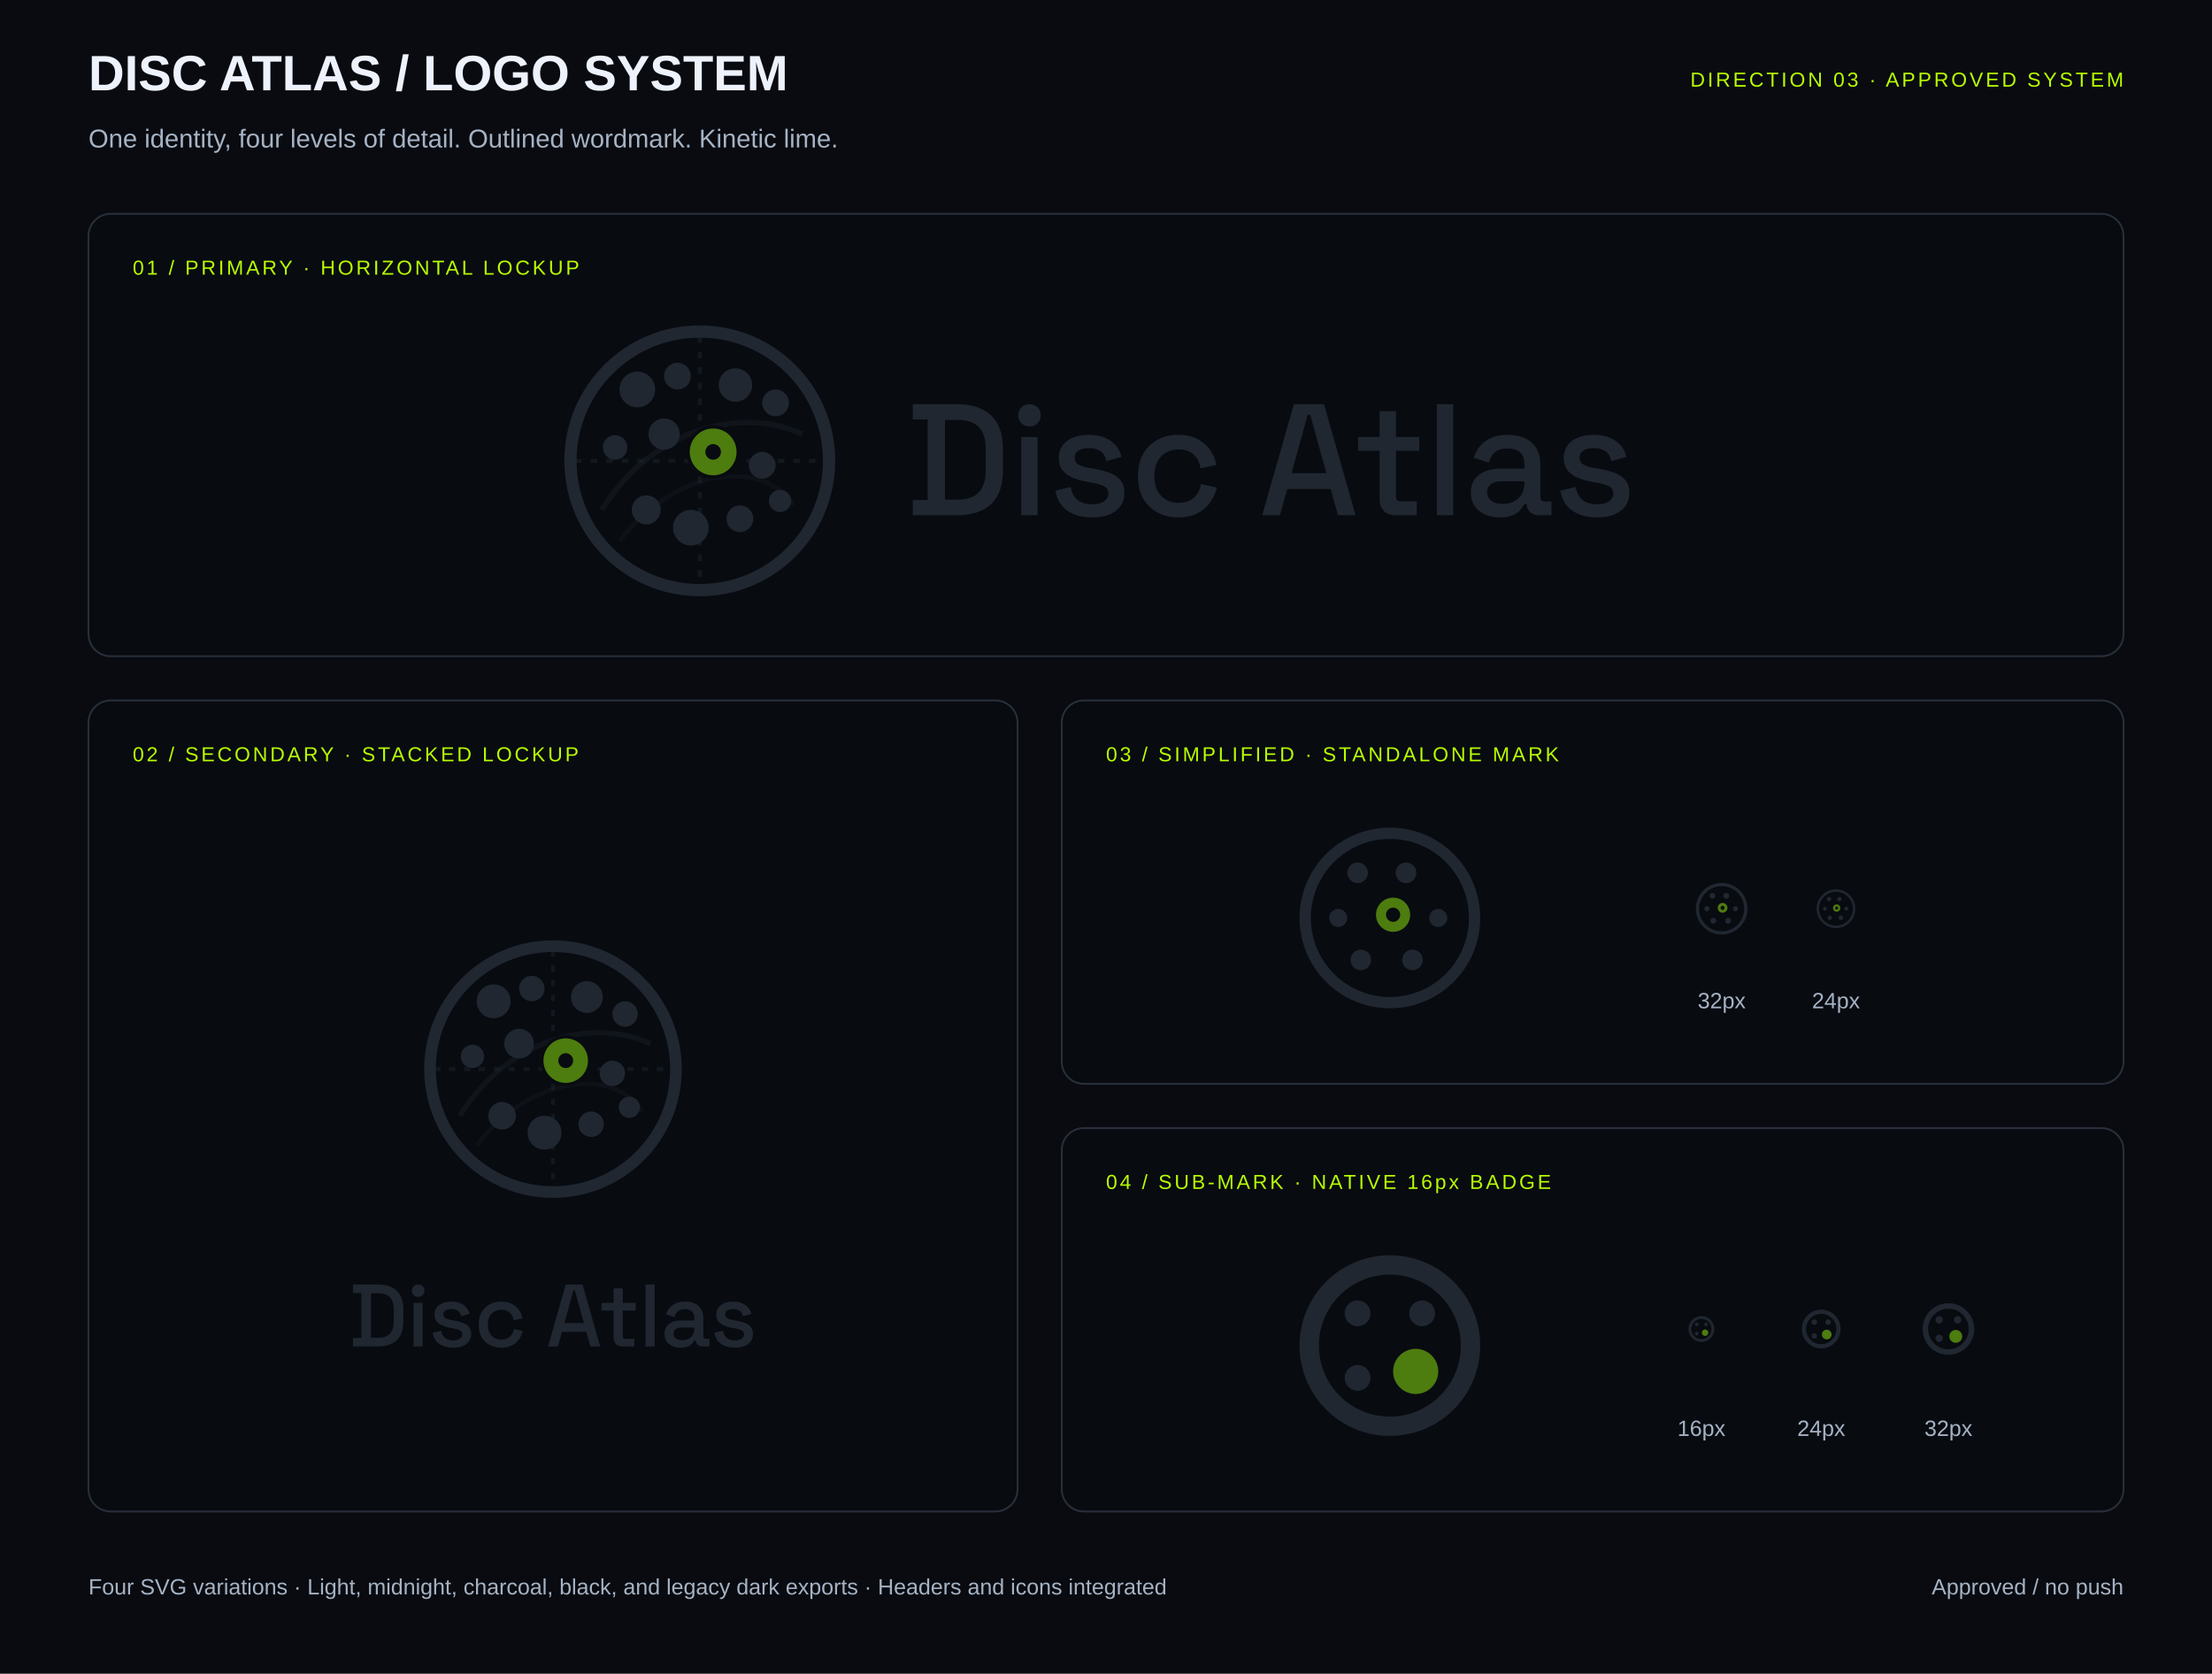
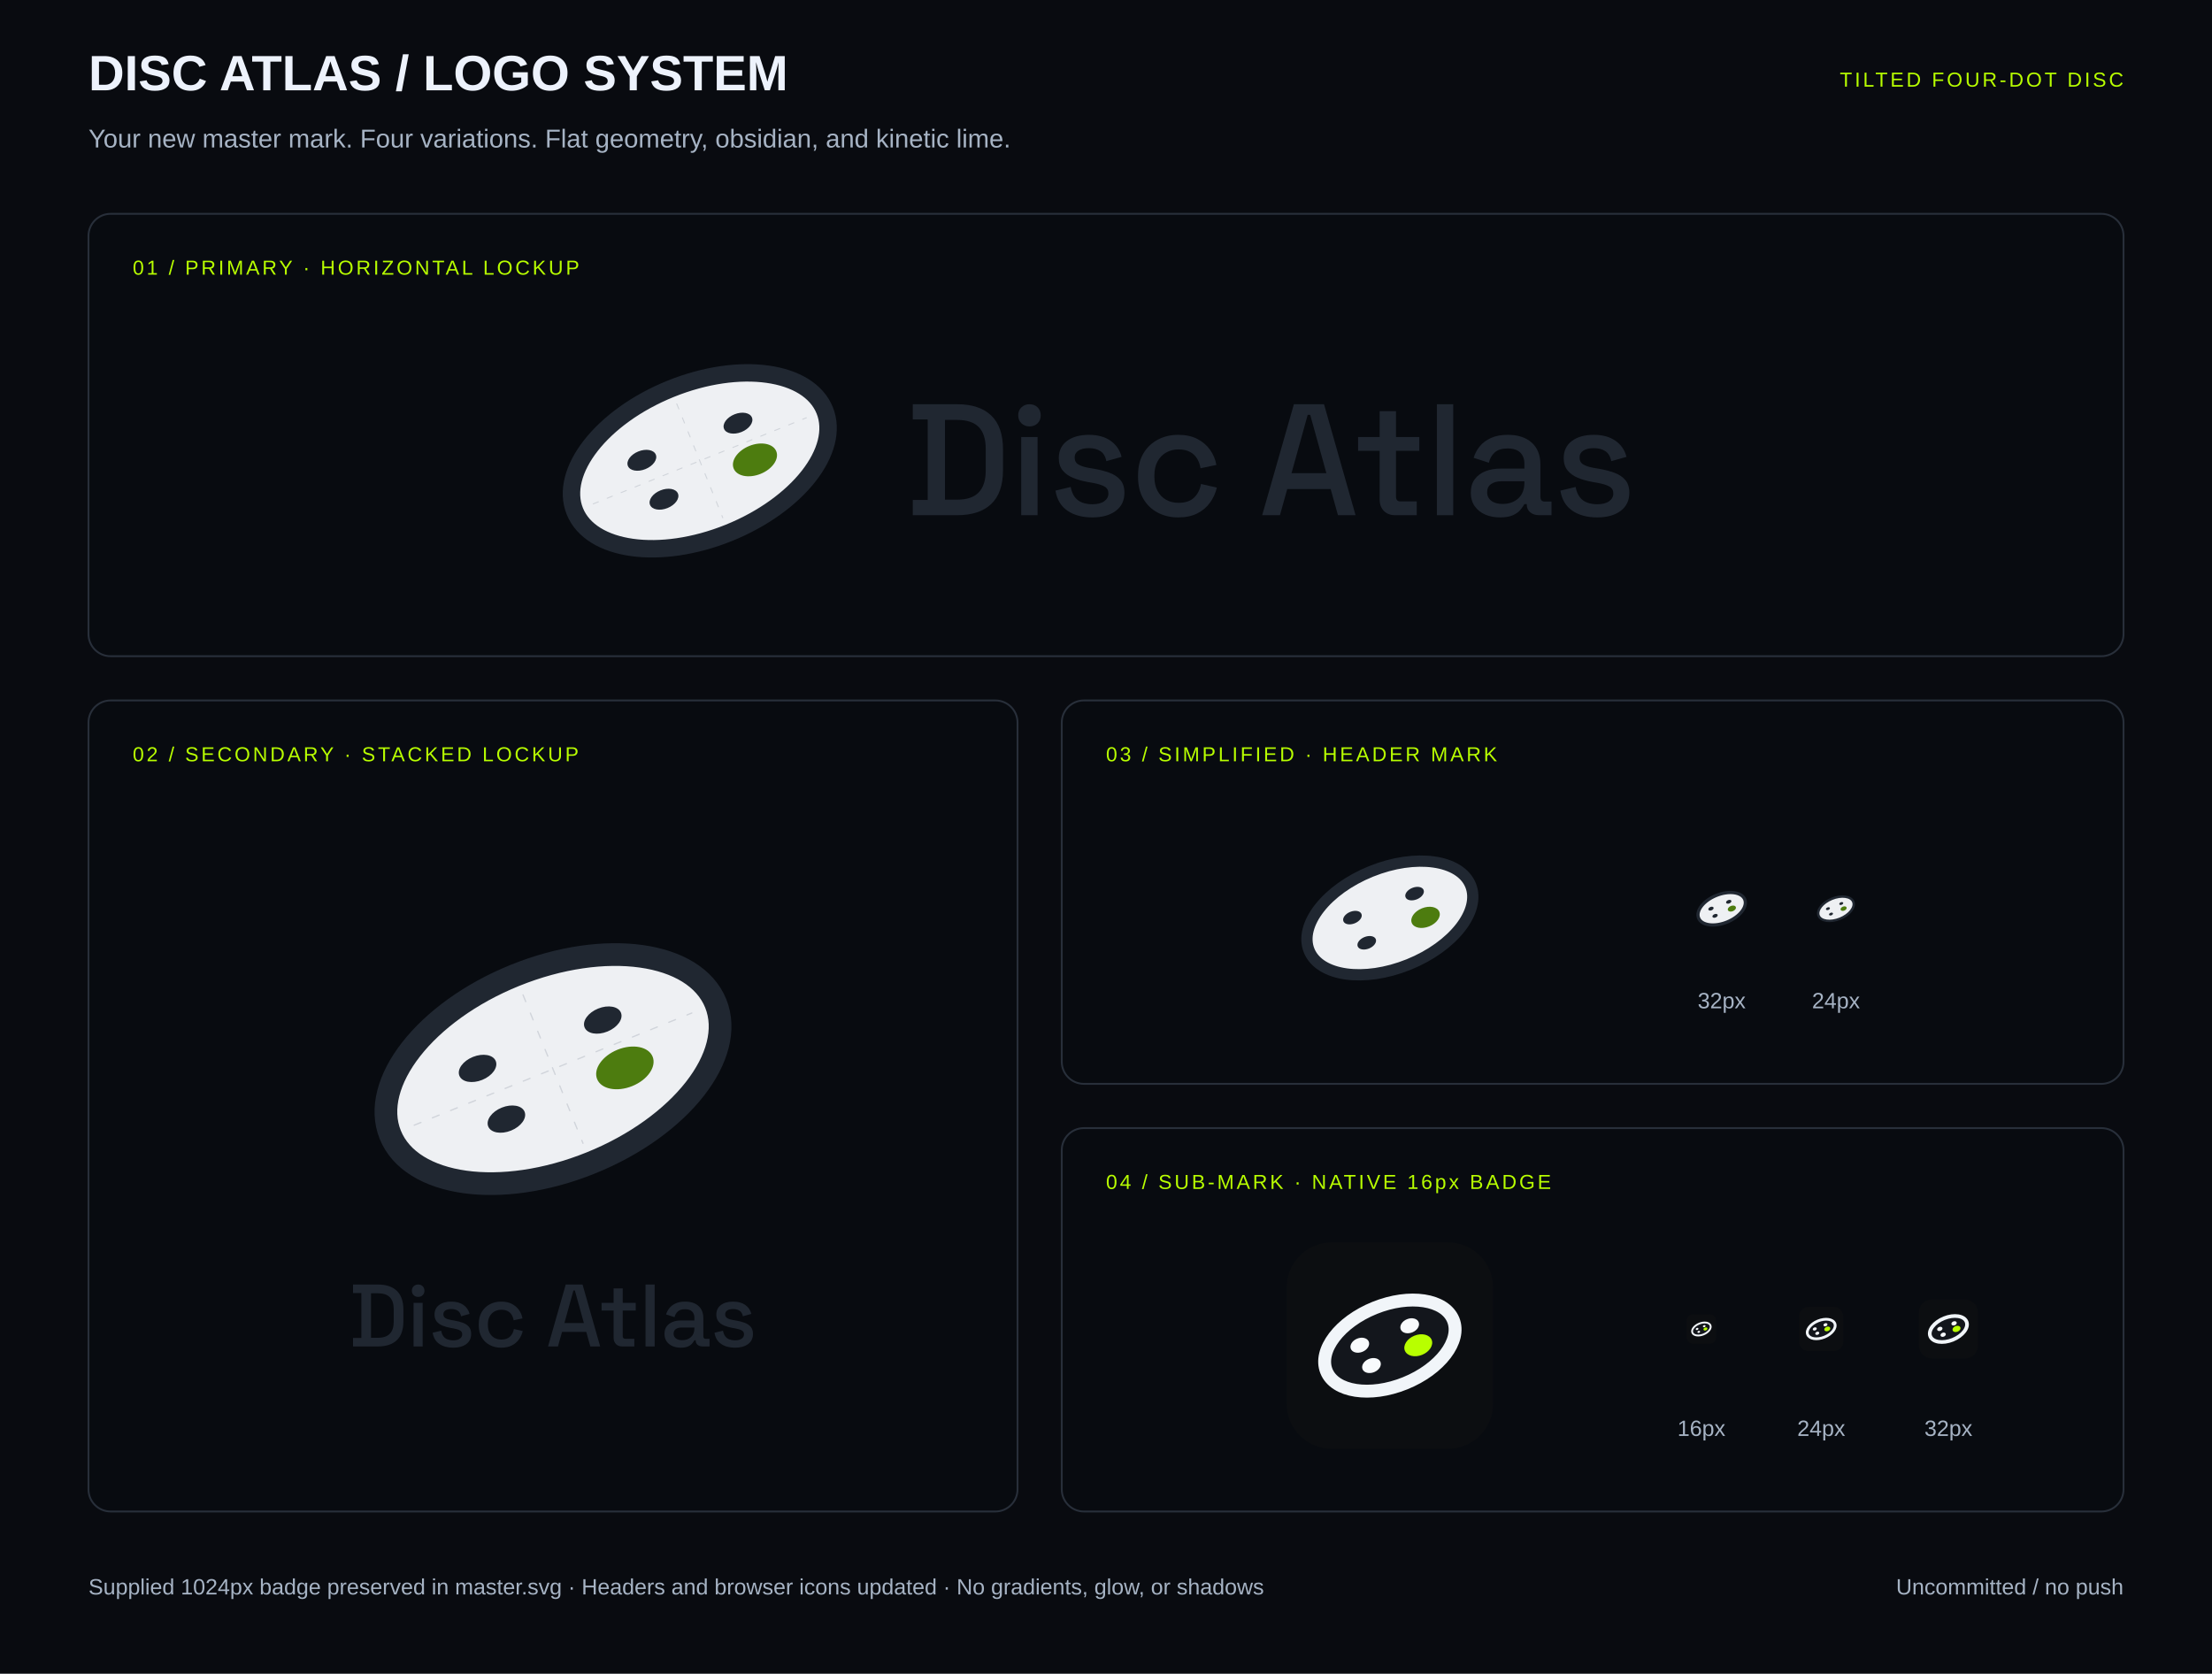
- <svg xmlns="http://www.w3.org/2000/svg" width="1200" height="908" viewBox="0 0 1200 908" role="img" aria-labelledby="title desc">
+ <svg xmlns="http://www.w3.org/2000/svg" width="1200" height="908" viewBox="0 0 1200 908" role="img" aria-labelledby="title">
  <defs>
    <symbol id="system-primary" viewBox="0 0 456 128">
-       <g transform="translate(64 64) scale(.9)">
-         <defs>
-           <mask id="board-primary-focus" maskUnits="userSpaceOnUse" x="-64" y="-64" width="128" height="128" style="mask-type:luminance">
-             <path d="M-64-64H64V64H-64Z" fill="#fff" />
-             <path d="M18 -4A12 12 0 1 1 -6 -4A12 12 0 1 1 18 -4Z" fill="#000" />
-           </mask>
-         </defs>
-         <path d="M58 0A58 58 0 1 1 -58 0A58 58 0 1 1 58 0Z" fill="none" stroke="var(--da-ink, #202731)" stroke-width="5.5" />
-         <g fill="none" stroke="var(--da-ink, #202731)" mask="url(#board-primary-focus)">
-           <path d="M-56 0H56M0-56V56" stroke-width="1.8" stroke-dasharray="3 4" opacity=".45" />
-           <path d="M-44 22C-20-16 20-24 46-12" stroke-width="2.5" opacity=".35" />
-           <path d="M-36 36C-12 4 28-2 42 20" stroke-width="2" opacity=".25" />
+       <g transform="translate(64 64) scale(.16)">
+         <g transform="rotate(-22)" data-brand-disc="tilted">
+           <ellipse data-brand-rim="true" cx="0" cy="0" rx="340" ry="196" fill="var(--da-plate, #eef0f3)" stroke="var(--da-ink, #202731)" stroke-width="44" />
+           <g stroke="var(--da-axis, #687384)" stroke-width="2.5" stroke-dasharray="14 24" stroke-linecap="round" opacity=".22">
+             <path data-brand-axis="trajectory" d="M-290 0H290" />
+             <path data-brand-axis="stability" d="M0-155V155" />
+           </g>
+           <g fill="var(--da-ink, #202731)">
+             <ellipse data-brand-node="waypoint" cx="-135" cy="-56" rx="38" ry="24" />
+             <ellipse data-brand-node="waypoint" cx="125" cy="-52" rx="38" ry="24" />
+             <ellipse data-brand-node="waypoint" cx="-120" cy="56" rx="38" ry="24" />
+           </g>
+           <ellipse data-brand-node="target" cx="130" cy="50" rx="58" ry="38" fill="var(--da-accent, #4d7c0f)" />
        </g>
-         <g fill="var(--da-ink, #202731)">
-           <path d="M-20 -32A8 8 0 1 1 -36 -32A8 8 0 1 1 -20 -32Z" />
-           <path d="M-4 -38A6 6 0 1 1 -16 -38A6 6 0 1 1 -4 -38Z" />
-           <path d="M23.5 -34A7.5 7.5 0 1 1 8.5 -34A7.5 7.5 0 1 1 23.5 -34Z" />
-           <path d="M40 -26A6 6 0 1 1 28 -26A6 6 0 1 1 40 -26Z" />
-           <path d="M-32.5 -6A5.5 5.5 0 1 1 -43.5 -6A5.5 5.5 0 1 1 -32.5 -6Z" />
-           <path d="M-9 -12A7 7 0 1 1 -23 -12A7 7 0 1 1 -9 -12Z" />
-           <path d="M34 2A6 6 0 1 1 22 2A6 6 0 1 1 34 2Z" />
-           <path d="M-17.5 22A6.5 6.5 0 1 1 -30.5 22A6.5 6.5 0 1 1 -17.5 22Z" />
-           <path d="M4 30A8 8 0 1 1 -12 30A8 8 0 1 1 4 30Z" />
-           <path d="M24 26A6 6 0 1 1 12 26A6 6 0 1 1 24 26Z" />
-           <path d="M41 18A5 5 0 1 1 31 18A5 5 0 1 1 41 18Z" />
-         </g>
-         <path d="M16.5 -4A10.5 10.5 0 1 1 -4.5 -4A10.5 10.5 0 1 1 16.5 -4Z M9.5 -4A3.5 3.5 0 1 1 2.5 -4A3.5 3.5 0 1 1 9.5 -4Z" fill="var(--da-accent, #4d7c0f)" fill-rule="evenodd" />
      </g>
      <g fill="var(--da-ink, #202731)" transform="translate(146.992 85.952)">
        <path d="M20.928 0L3.008 0L3.008-6.144L9.024-6.144L9.024-38.656L3.008-38.656L3.008-44.800L20.928-44.800Q29.888-44.800 34.656-40.256Q39.424-35.712 39.424-26.560L39.424-26.560L39.424-18.176Q39.424-9.024 34.656-4.512Q29.888 0 20.928 0L20.928 0ZM16-38.464L16-6.272L20.992-6.272Q26.816-6.272 29.632-9.216Q32.448-12.160 32.448-17.984L32.448-17.984L32.448-26.816Q32.448-32.704 29.632-35.584Q26.816-38.464 20.992-38.464L20.992-38.464L16-38.464Z" />
        <path d="M53.376 0L46.784 0L46.784-31.552L53.376-31.552L53.376 0ZM50.112-35.840L50.112-35.840Q48.192-35.840 46.880-37.088Q45.568-38.336 45.568-40.320L45.568-40.320Q45.568-42.304 46.880-43.552Q48.192-44.800 50.112-44.800L50.112-44.800Q52.096-44.800 53.376-43.552Q54.656-42.304 54.656-40.320L54.656-40.320Q54.656-38.336 53.376-37.088Q52.096-35.840 50.112-35.840Z" />
        <path d="M75.456 0.896L75.456 0.896Q69.440 0.896 65.472-1.792Q61.504-4.480 60.608-9.920L60.608-9.920L66.752-11.392Q67.264-8.768 68.480-7.232Q69.696-5.696 71.520-5.056Q73.344-4.416 75.456-4.416L75.456-4.416Q78.592-4.416 80.288-5.632Q81.984-6.848 81.984-8.768L81.984-8.768Q81.984-10.688 80.384-11.584Q78.784-12.480 75.648-13.056L75.648-13.056L73.472-13.440Q70.272-14.016 67.648-15.104Q65.024-16.192 63.488-18.112Q61.952-20.032 61.952-23.040L61.952-23.040Q61.952-27.520 65.280-29.984Q68.608-32.448 74.112-32.448L74.112-32.448Q79.424-32.448 82.848-30.048Q86.272-27.648 87.296-23.552L87.296-23.552L81.152-21.824Q80.576-24.704 78.720-25.888Q76.864-27.072 74.112-27.072L74.112-27.072Q71.424-27.072 69.888-26.080Q68.352-25.088 68.352-23.296L68.352-23.296Q68.352-21.376 69.856-20.480Q71.360-19.584 73.920-19.136L73.920-19.136L76.160-18.752Q79.552-18.176 82.368-17.152Q85.184-16.128 86.816-14.208Q88.448-12.288 88.448-9.088L88.448-9.088Q88.448-4.352 84.928-1.728Q81.408 0.896 75.456 0.896Z" />
        <path d="M110.144 0.896L110.144 0.896Q105.600 0.896 101.920-1.024Q98.240-2.944 96.096-6.592Q93.952-10.240 93.952-15.360L93.952-15.360L93.952-16.192Q93.952-21.312 96.096-24.928Q98.240-28.544 101.920-30.496Q105.600-32.448 110.144-32.448L110.144-32.448Q114.688-32.448 117.888-30.784Q121.088-29.120 123.040-26.368Q124.992-23.616 125.568-20.288L125.568-20.288L119.168-18.944Q118.848-21.056 117.824-22.784Q116.800-24.512 114.944-25.536Q113.088-26.560 110.272-26.560L110.272-26.560Q107.520-26.560 105.312-25.312Q103.104-24.064 101.824-21.728Q100.544-19.392 100.544-16.064L100.544-16.064L100.544-15.488Q100.544-12.160 101.824-9.792Q103.104-7.424 105.312-6.208Q107.520-4.992 110.272-4.992L110.272-4.992Q114.432-4.992 116.608-7.136Q118.784-9.280 119.360-12.608L119.360-12.608L125.760-11.136Q124.992-7.872 123.040-5.120Q121.088-2.368 117.888-0.736Q114.688 0.896 110.144 0.896Z" />
        <path d="M151.232 0L144.064 0L156.864-44.800L169.024-44.800L181.760 0L174.656 0L171.712-10.560L154.176-10.560L151.232 0ZM162.432-40.512L155.904-16.960L169.984-16.960L163.456-40.512L162.432-40.512Z" />
        <path d="M206.464 0L197.760 0Q194.880 0 193.184-1.728Q191.488-3.456 191.488-6.336L191.488-6.336L191.488-25.984L182.784-25.984L182.784-31.552L191.488-31.552L191.488-41.984L198.080-41.984L198.080-31.552L207.488-31.552L207.488-25.984L198.080-25.984L198.080-7.488Q198.080-5.568 199.872-5.568L199.872-5.568L206.464-5.568L206.464 0Z" />
        <path d="M221.184 0L214.592 0L214.592-44.800L221.184-44.800L221.184 0Z" />
        <path d="M240.128 0.896L240.128 0.896Q236.736 0.896 234.080-0.256Q231.424-1.408 229.856-3.648Q228.288-5.888 228.288-9.088L228.288-9.088Q228.288-12.352 229.856-14.496Q231.424-16.640 234.144-17.728Q236.864-18.816 240.320-18.816L240.320-18.816L249.920-18.816L249.920-20.864Q249.920-23.616 248.256-25.280Q246.592-26.944 243.136-26.944L243.136-26.944Q239.744-26.944 237.952-25.344Q236.160-23.744 235.584-21.184L235.584-21.184L229.440-23.168Q230.208-25.728 231.904-27.808Q233.600-29.888 236.416-31.168Q239.232-32.448 243.200-32.448L243.200-32.448Q249.344-32.448 252.864-29.312Q256.384-26.176 256.384-20.416L256.384-20.416L256.384-7.424Q256.384-5.504 258.176-5.504L258.176-5.504L260.864-5.504L260.864 0L255.936 0Q253.696 0 252.288-1.152Q250.880-2.304 250.880-4.288L250.880-4.288L250.880-4.480L249.920-4.480Q249.408-3.520 248.384-2.240Q247.360-0.960 245.376-0.032Q243.392 0.896 240.128 0.896ZM241.088-4.544L241.088-4.544Q245.056-4.544 247.488-6.816Q249.920-9.088 249.920-13.056L249.920-13.056L249.920-13.696L240.704-13.696Q238.080-13.696 236.480-12.576Q234.880-11.456 234.880-9.280L234.880-9.280Q234.880-7.104 236.544-5.824Q238.208-4.544 241.088-4.544Z" />
        <path d="M279.296 0.896L279.296 0.896Q273.280 0.896 269.312-1.792Q265.344-4.480 264.448-9.920L264.448-9.920L270.592-11.392Q271.104-8.768 272.320-7.232Q273.536-5.696 275.360-5.056Q277.184-4.416 279.296-4.416L279.296-4.416Q282.432-4.416 284.128-5.632Q285.824-6.848 285.824-8.768L285.824-8.768Q285.824-10.688 284.224-11.584Q282.624-12.480 279.488-13.056L279.488-13.056L277.312-13.440Q274.112-14.016 271.488-15.104Q268.864-16.192 267.328-18.112Q265.792-20.032 265.792-23.040L265.792-23.040Q265.792-27.520 269.120-29.984Q272.448-32.448 277.952-32.448L277.952-32.448Q283.264-32.448 286.688-30.048Q290.112-27.648 291.136-23.552L291.136-23.552L284.992-21.824Q284.416-24.704 282.560-25.888Q280.704-27.072 277.952-27.072L277.952-27.072Q275.264-27.072 273.728-26.080Q272.192-25.088 272.192-23.296L272.192-23.296Q272.192-21.376 273.696-20.480Q275.200-19.584 277.760-19.136L277.760-19.136L280.000-18.752Q283.392-18.176 286.208-17.152Q289.024-16.128 290.656-14.208Q292.288-12.288 292.288-9.088L292.288-9.088Q292.288-4.352 288.768-1.728Q285.248 0.896 279.296 0.896Z" />
      </g>
    </symbol>
    <symbol id="system-secondary" viewBox="0 0 320 300">
-       <g transform="translate(160 112) scale(1.15)">
-         <defs>
-           <mask id="board-secondary-focus" maskUnits="userSpaceOnUse" x="-64" y="-64" width="128" height="128" style="mask-type:luminance">
-             <path d="M-64-64H64V64H-64Z" fill="#fff" />
-             <path d="M18 -4A12 12 0 1 1 -6 -4A12 12 0 1 1 18 -4Z" fill="#000" />
-           </mask>
-         </defs>
-         <path d="M58 0A58 58 0 1 1 -58 0A58 58 0 1 1 58 0Z" fill="none" stroke="var(--da-ink, #202731)" stroke-width="5.5" />
-         <g fill="none" stroke="var(--da-ink, #202731)" mask="url(#board-secondary-focus)">
-           <path d="M-56 0H56M0-56V56" stroke-width="1.8" stroke-dasharray="3 4" opacity=".45" />
-           <path d="M-44 22C-20-16 20-24 46-12" stroke-width="2.5" opacity=".35" />
-           <path d="M-36 36C-12 4 28-2 42 20" stroke-width="2" opacity=".25" />
+       <g transform="translate(160 112) scale(.28)">
+         <g transform="rotate(-22)" data-brand-disc="tilted">
+           <ellipse data-brand-rim="true" cx="0" cy="0" rx="340" ry="196" fill="var(--da-plate, #eef0f3)" stroke="var(--da-ink, #202731)" stroke-width="44" />
+           <g stroke="var(--da-axis, #687384)" stroke-width="2.5" stroke-dasharray="14 24" stroke-linecap="round" opacity=".22">
+             <path data-brand-axis="trajectory" d="M-290 0H290" />
+             <path data-brand-axis="stability" d="M0-155V155" />
+           </g>
+           <g fill="var(--da-ink, #202731)">
+             <ellipse data-brand-node="waypoint" cx="-135" cy="-56" rx="38" ry="24" />
+             <ellipse data-brand-node="waypoint" cx="125" cy="-52" rx="38" ry="24" />
+             <ellipse data-brand-node="waypoint" cx="-120" cy="56" rx="38" ry="24" />
+           </g>
+           <ellipse data-brand-node="target" cx="130" cy="50" rx="58" ry="38" fill="var(--da-accent, #4d7c0f)" />
        </g>
-         <g fill="var(--da-ink, #202731)">
-           <path d="M-20 -32A8 8 0 1 1 -36 -32A8 8 0 1 1 -20 -32Z" />
-           <path d="M-4 -38A6 6 0 1 1 -16 -38A6 6 0 1 1 -4 -38Z" />
-           <path d="M23.5 -34A7.5 7.5 0 1 1 8.5 -34A7.5 7.5 0 1 1 23.5 -34Z" />
-           <path d="M40 -26A6 6 0 1 1 28 -26A6 6 0 1 1 40 -26Z" />
-           <path d="M-32.5 -6A5.5 5.5 0 1 1 -43.5 -6A5.5 5.5 0 1 1 -32.5 -6Z" />
-           <path d="M-9 -12A7 7 0 1 1 -23 -12A7 7 0 1 1 -9 -12Z" />
-           <path d="M34 2A6 6 0 1 1 22 2A6 6 0 1 1 34 2Z" />
-           <path d="M-17.5 22A6.5 6.5 0 1 1 -30.5 22A6.5 6.5 0 1 1 -17.5 22Z" />
-           <path d="M4 30A8 8 0 1 1 -12 30A8 8 0 1 1 4 30Z" />
-           <path d="M24 26A6 6 0 1 1 12 26A6 6 0 1 1 24 26Z" />
-           <path d="M41 18A5 5 0 1 1 31 18A5 5 0 1 1 41 18Z" />
-         </g>
-         <path d="M16.5 -4A10.5 10.5 0 1 1 -4.5 -4A10.5 10.5 0 1 1 16.5 -4Z M9.5 -4A3.5 3.5 0 1 1 2.5 -4A3.5 3.5 0 1 1 9.5 -4Z" fill="var(--da-accent, #4d7c0f)" fill-rule="evenodd" />
      </g>
      <g fill="var(--da-ink, #202731)" transform="translate(49.264 262.464)">
        <path d="M15.696 0L2.256 0L2.256-4.608L6.768-4.608L6.768-28.992L2.256-28.992L2.256-33.600L15.696-33.600Q22.416-33.600 25.992-30.192Q29.568-26.784 29.568-19.920L29.568-19.920L29.568-13.632Q29.568-6.768 25.992-3.384Q22.416 0 15.696 0L15.696 0ZM12-28.848L12-4.704L15.744-4.704Q20.112-4.704 22.224-6.912Q24.336-9.120 24.336-13.488L24.336-13.488L24.336-20.112Q24.336-24.528 22.224-26.688Q20.112-28.848 15.744-28.848L15.744-28.848L12-28.848Z" />
        <path d="M40.032 0L35.088 0L35.088-23.664L40.032-23.664L40.032 0ZM37.584-26.880L37.584-26.880Q36.144-26.880 35.160-27.816Q34.176-28.752 34.176-30.240L34.176-30.240Q34.176-31.728 35.160-32.664Q36.144-33.600 37.584-33.600L37.584-33.600Q39.072-33.600 40.032-32.664Q40.992-31.728 40.992-30.240L40.992-30.240Q40.992-28.752 40.032-27.816Q39.072-26.880 37.584-26.880Z" />
        <path d="M56.592 0.672L56.592 0.672Q52.080 0.672 49.104-1.344Q46.128-3.360 45.456-7.440L45.456-7.440L50.064-8.544Q50.448-6.576 51.360-5.424Q52.272-4.272 53.640-3.792Q55.008-3.312 56.592-3.312L56.592-3.312Q58.944-3.312 60.216-4.224Q61.488-5.136 61.488-6.576L61.488-6.576Q61.488-8.016 60.288-8.688Q59.088-9.360 56.736-9.792L56.736-9.792L55.104-10.080Q52.704-10.512 50.736-11.328Q48.768-12.144 47.616-13.584Q46.464-15.024 46.464-17.280L46.464-17.280Q46.464-20.640 48.960-22.488Q51.456-24.336 55.584-24.336L55.584-24.336Q59.568-24.336 62.136-22.536Q64.704-20.736 65.472-17.664L65.472-17.664L60.864-16.368Q60.432-18.528 59.040-19.416Q57.648-20.304 55.584-20.304L55.584-20.304Q53.568-20.304 52.416-19.560Q51.264-18.816 51.264-17.472L51.264-17.472Q51.264-16.032 52.392-15.360Q53.520-14.688 55.440-14.352L55.440-14.352L57.120-14.064Q59.664-13.632 61.776-12.864Q63.888-12.096 65.112-10.656Q66.336-9.216 66.336-6.816L66.336-6.816Q66.336-3.264 63.696-1.296Q61.056 0.672 56.592 0.672Z" />
        <path d="M82.608 0.672L82.608 0.672Q79.200 0.672 76.440-0.768Q73.680-2.208 72.072-4.944Q70.464-7.680 70.464-11.520L70.464-11.520L70.464-12.144Q70.464-15.984 72.072-18.696Q73.680-21.408 76.440-22.872Q79.200-24.336 82.608-24.336L82.608-24.336Q86.016-24.336 88.416-23.088Q90.816-21.840 92.280-19.776Q93.744-17.712 94.176-15.216L94.176-15.216L89.376-14.208Q89.136-15.792 88.368-17.088Q87.600-18.384 86.208-19.152Q84.816-19.920 82.704-19.920L82.704-19.920Q80.640-19.920 78.984-18.984Q77.328-18.048 76.368-16.296Q75.408-14.544 75.408-12.048L75.408-12.048L75.408-11.616Q75.408-9.120 76.368-7.344Q77.328-5.568 78.984-4.656Q80.640-3.744 82.704-3.744L82.704-3.744Q85.824-3.744 87.456-5.352Q89.088-6.960 89.520-9.456L89.520-9.456L94.320-8.352Q93.744-5.904 92.280-3.840Q90.816-1.776 88.416-0.552Q86.016 0.672 82.608 0.672Z" />
        <path d="M113.424 0L108.048 0L117.648-33.600L126.768-33.600L136.320 0L130.992 0L128.784-7.920L115.632-7.920L113.424 0ZM121.824-30.384L116.928-12.720L127.488-12.720L122.592-30.384L121.824-30.384Z" />
        <path d="M154.848 0L148.320 0Q146.160 0 144.888-1.296Q143.616-2.592 143.616-4.752L143.616-4.752L143.616-19.488L137.088-19.488L137.088-23.664L143.616-23.664L143.616-31.488L148.560-31.488L148.560-23.664L155.616-23.664L155.616-19.488L148.560-19.488L148.560-5.616Q148.560-4.176 149.904-4.176L149.904-4.176L154.848-4.176L154.848 0Z" />
        <path d="M165.888 0L160.944 0L160.944-33.600L165.888-33.600L165.888 0Z" />
        <path d="M180.096 0.672L180.096 0.672Q177.552 0.672 175.560-0.192Q173.568-1.056 172.392-2.736Q171.216-4.416 171.216-6.816L171.216-6.816Q171.216-9.264 172.392-10.872Q173.568-12.480 175.608-13.296Q177.648-14.112 180.240-14.112L180.240-14.112L187.440-14.112L187.440-15.648Q187.440-17.712 186.192-18.960Q184.944-20.208 182.352-20.208L182.352-20.208Q179.808-20.208 178.464-19.008Q177.120-17.808 176.688-15.888L176.688-15.888L172.080-17.376Q172.656-19.296 173.928-20.856Q175.200-22.416 177.312-23.376Q179.424-24.336 182.400-24.336L182.400-24.336Q187.008-24.336 189.648-21.984Q192.288-19.632 192.288-15.312L192.288-15.312L192.288-5.568Q192.288-4.128 193.632-4.128L193.632-4.128L195.648-4.128L195.648 0L191.952 0Q190.272 0 189.216-0.864Q188.160-1.728 188.160-3.216L188.160-3.216L188.160-3.360L187.440-3.360Q187.056-2.640 186.288-1.680Q185.520-0.720 184.032-0.024Q182.544 0.672 180.096 0.672ZM180.816-3.408L180.816-3.408Q183.792-3.408 185.616-5.112Q187.440-6.816 187.440-9.792L187.440-9.792L187.440-10.272L180.528-10.272Q178.560-10.272 177.360-9.432Q176.160-8.592 176.160-6.960L176.160-6.960Q176.160-5.328 177.408-4.368Q178.656-3.408 180.816-3.408Z" />
        <path d="M209.472 0.672L209.472 0.672Q204.960 0.672 201.984-1.344Q199.008-3.360 198.336-7.440L198.336-7.440L202.944-8.544Q203.328-6.576 204.240-5.424Q205.152-4.272 206.520-3.792Q207.888-3.312 209.472-3.312L209.472-3.312Q211.824-3.312 213.096-4.224Q214.368-5.136 214.368-6.576L214.368-6.576Q214.368-8.016 213.168-8.688Q211.968-9.360 209.616-9.792L209.616-9.792L207.984-10.080Q205.584-10.512 203.616-11.328Q201.648-12.144 200.496-13.584Q199.344-15.024 199.344-17.280L199.344-17.280Q199.344-20.640 201.840-22.488Q204.336-24.336 208.464-24.336L208.464-24.336Q212.448-24.336 215.016-22.536Q217.584-20.736 218.352-17.664L218.352-17.664L213.744-16.368Q213.312-18.528 211.920-19.416Q210.528-20.304 208.464-20.304L208.464-20.304Q206.448-20.304 205.296-19.560Q204.144-18.816 204.144-17.472L204.144-17.472Q204.144-16.032 205.272-15.360Q206.400-14.688 208.320-14.352L208.320-14.352L210.000-14.064Q212.544-13.632 214.656-12.864Q216.768-12.096 217.992-10.656Q219.216-9.216 219.216-6.816L219.216-6.816Q219.216-3.264 216.576-1.296Q213.936 0.672 209.472 0.672Z" />
      </g>
    </symbol>
    <symbol id="system-mark" viewBox="0 0 64 64">
-       <path d="M60 32A28 28 0 1 1 4 32A28 28 0 1 1 60 32Z M56.5 32A24.5 24.5 0 1 1 7.5 32A24.5 24.5 0 1 1 56.5 32Z" fill="var(--da-ink, #202731)" fill-rule="evenodd" />
-       <g fill="var(--da-ink, #202731)">
-         <path d="M25.2 18A3.2 3.2 0 1 1 18.8 18A3.2 3.2 0 1 1 25.2 18Z" />
-         <path d="M40.2 18A3.2 3.2 0 1 1 33.8 18A3.2 3.2 0 1 1 40.2 18Z" />
-         <path d="M18.8 32A2.8 2.8 0 1 1 13.2 32A2.8 2.8 0 1 1 18.8 32Z" />
-         <path d="M49.8 32A2.8 2.8 0 1 1 44.2 32A2.8 2.8 0 1 1 49.8 32Z" />
-         <path d="M26.2 45A3.2 3.2 0 1 1 19.8 45A3.2 3.2 0 1 1 26.2 45Z" />
-         <path d="M42.2 45A3.2 3.2 0 1 1 35.8 45A3.2 3.2 0 1 1 42.2 45Z" />
+       <g transform="translate(32 32) scale(.07941176)">
+         <g transform="rotate(-22)" data-brand-disc="tilted">
+           <ellipse data-brand-rim="true" cx="0" cy="0" rx="340" ry="196" fill="var(--da-plate, #eef0f3)" stroke="var(--da-ink, #202731)" stroke-width="44" />
+           <g fill="var(--da-ink, #202731)">
+             <ellipse data-brand-node="waypoint" cx="-135" cy="-56" rx="38" ry="24" />
+             <ellipse data-brand-node="waypoint" cx="125" cy="-52" rx="38" ry="24" />
+             <ellipse data-brand-node="waypoint" cx="-120" cy="56" rx="38" ry="24" />
+           </g>
+           <ellipse data-brand-node="target" cx="130" cy="50" rx="58" ry="38" fill="var(--da-accent, #4d7c0f)" />
+         </g>
      </g>
-       <path d="M38.3 31A5.3 5.3 0 1 1 27.7 31A5.3 5.3 0 1 1 38.3 31Z M35.2 31A2.2 2.2 0 1 1 30.8 31A2.2 2.2 0 1 1 35.2 31Z" fill="var(--da-accent, #4d7c0f)" fill-rule="evenodd" />
    </symbol>
    <symbol id="system-submark" viewBox="0 0 16 16">
-       <path d="M15 8A7 7 0 1 1 1 8A7 7 0 1 1 15 8Z M13.5 8A5.5 5.5 0 1 1 2.5 8A5.5 5.5 0 1 1 13.5 8Z" fill="var(--da-ink, #202731)" fill-rule="evenodd" />
-       <g fill="var(--da-ink, #202731)">
-         <path d="M6.5 5.5A1 1 0 1 1 4.5 5.5A1 1 0 1 1 6.5 5.5Z" />
-         <path d="M11.5 5.5A1 1 0 1 1 9.5 5.5A1 1 0 1 1 11.5 5.5Z" />
-         <path d="M6.5 10.5A1 1 0 1 1 4.5 10.5A1 1 0 1 1 6.5 10.5Z" />
+       <rect width="16" height="16" rx="3.5" fill="#0c0e11" />
+       <g transform="translate(8 8) rotate(-22)" data-brand-disc="tilted">
+         <ellipse data-brand-rim="true" cx="0" cy="0" rx="5.3" ry="3.15" fill="#13161c" stroke="var(--da-badge-ink, #f1f5f9)" stroke-width="1" />
+         <g fill="var(--da-badge-ink, #f8fafc)">
+           <ellipse data-brand-node="waypoint" cx="-2.15" cy="-.9" rx=".75" ry=".55" />
+           <ellipse data-brand-node="waypoint" cx="2" cy="-.85" rx=".75" ry=".55" />
+           <ellipse data-brand-node="waypoint" cx="-1.9" cy=".9" rx=".75" ry=".55" />
+         </g>
+         <ellipse data-brand-node="target" cx="2.05" cy=".8" rx="1.12" ry=".8" fill="var(--da-badge-accent, #b8ff00)" />
      </g>
-       <path d="M11.75 10A1.75 1.75 0 1 1 8.25 10A1.75 1.75 0 1 1 11.75 10Z" fill="var(--da-accent, #4d7c0f)" />
    </symbol>
  </defs>
-   <style>text{font-family:Arial,Helvetica,sans-serif}.heading{font-size:27px;font-weight:600;fill:#edf2fc}.intro{font-size:14px;fill:#a6b3c4}.label{font-size:11px;letter-spacing:1.4px;fill:#b8ff00}.note{font-size:12px;fill:#a6b3c4}.name{font-size:18px;fill:#edf2fc}</style>
+   <style>text{font-family:Arial,Helvetica,sans-serif}.heading{font-size:27px;font-weight:600;fill:#edf2fc}.intro{font-size:14px;fill:#a6b3c4}.label{font-size:11px;letter-spacing:1.4px;fill:#b8ff00}.note{font-size:12px;fill:#a6b3c4}</style>
  <rect width="1200" height="908" fill="#090b10" />
  <text x="48" y="49" class="heading">DISC ATLAS / LOGO SYSTEM</text>
-   <text x="1152" y="47" text-anchor="end" class="label">DIRECTION 03 · APPROVED SYSTEM</text>
-   <text x="48" y="80" class="intro">One identity, four levels of detail. Outlined wordmark. Kinetic lime.</text>
+   <text x="1152" y="47" text-anchor="end" class="label">TILTED FOUR-DOT DISC</text>
+   <text x="48" y="80" class="intro">Your new master mark. Four variations. Flat geometry, obsidian, and kinetic lime.</text>
  <rect x="48" y="116" width="1104" height="240" rx="12" fill="#080b10" stroke="#282f3a" />
  <text x="72" y="149" class="label">01 / PRIMARY · HORIZONTAL LOCKUP</text>
-   <g style="--da-ink:#edf2fc;--da-accent:#b8ff00">
+   <g style="--da-ink:#edf2fc;--da-accent:#b8ff00;--da-plate:#13161c;--da-axis:#94a3b8;">
    <use href="#system-primary" x="286" y="164" width="628" height="172" />
  </g>
  <rect x="48" y="380" width="504" height="440" rx="12" fill="#080b10" stroke="#282f3a" />
  <text x="72" y="413" class="label">02 / SECONDARY · STACKED LOCKUP</text>
-   <g style="--da-ink:#edf2fc;--da-accent:#b8ff00">
+   <g style="--da-ink:#edf2fc;--da-accent:#b8ff00;--da-plate:#13161c;--da-axis:#94a3b8;">
    <use href="#system-secondary" x="140" y="468" width="320" height="300" />
  </g>
  <rect x="576" y="380" width="576" height="208" rx="12" fill="#080b10" stroke="#282f3a" />
-   <text x="600" y="413" class="label">03 / SIMPLIFIED · STANDALONE MARK</text>
-   <g style="--da-ink:#edf2fc;--da-accent:#b8ff00">
+   <text x="600" y="413" class="label">03 / SIMPLIFIED · HEADER MARK</text>
+   <g style="--da-ink:#edf2fc;--da-accent:#b8ff00;--da-plate:#13161c;--da-axis:#94a3b8;">
    <use href="#system-mark" x="698" y="442" width="112" height="112" />
  </g>
-   <g style="--da-ink:#edf2fc;--da-accent:#b8ff00">
+   <g style="--da-ink:#edf2fc;--da-accent:#b8ff00;--da-plate:#13161c;--da-axis:#94a3b8;">
    <use href="#system-mark" x="918" y="477" width="32" height="32" />
  </g>
-   <g style="--da-ink:#edf2fc;--da-accent:#b8ff00">
+   <g style="--da-ink:#edf2fc;--da-accent:#b8ff00;--da-plate:#13161c;--da-axis:#94a3b8;">
    <use href="#system-mark" x="984" y="481" width="24" height="24" />
  </g>
  <text x="934" y="547" text-anchor="middle" class="note">32px</text>
  <text x="996" y="547" text-anchor="middle" class="note">24px</text>
  <rect x="576" y="612" width="576" height="208" rx="12" fill="#080b10" stroke="#282f3a" />
  <text x="600" y="645" class="label">04 / SUB-MARK · NATIVE 16px BADGE</text>
-   <g style="--da-ink:#edf2fc;--da-accent:#b8ff00">
+   <g style="--da-ink:#edf2fc;--da-accent:#b8ff00;--da-plate:#13161c;--da-axis:#94a3b8;">
    <use href="#system-submark" x="698" y="674" width="112" height="112" />
  </g>
-   <g style="--da-ink:#edf2fc;--da-accent:#b8ff00">
+   <g style="--da-ink:#edf2fc;--da-accent:#b8ff00;--da-plate:#13161c;--da-axis:#94a3b8;">
    <use href="#system-submark" x="915" y="713" width="16" height="16" />
  </g>
-   <g style="--da-ink:#edf2fc;--da-accent:#b8ff00">
+   <g style="--da-ink:#edf2fc;--da-accent:#b8ff00;--da-plate:#13161c;--da-axis:#94a3b8;">
    <use href="#system-submark" x="976" y="709" width="24" height="24" />
  </g>
-   <g style="--da-ink:#edf2fc;--da-accent:#b8ff00">
+   <g style="--da-ink:#edf2fc;--da-accent:#b8ff00;--da-plate:#13161c;--da-axis:#94a3b8;">
    <use href="#system-submark" x="1041" y="705" width="32" height="32" />
  </g>
  <text x="923" y="779" text-anchor="middle" class="note">16px</text>
  <text x="988" y="779" text-anchor="middle" class="note">24px</text>
  <text x="1057" y="779" text-anchor="middle" class="note">32px</text>
-   <text x="48" y="865" class="note">Four SVG variations · Light, midnight, charcoal, black, and legacy dark exports · Headers and icons integrated</text>
-   <text x="1152" y="865" text-anchor="end" class="note">Approved / no push</text>
+   <text x="48" y="865" class="note">Supplied 1024px badge preserved in master.svg · Headers and browser icons updated · No gradients, glow, or shadows</text>
+   <text x="1152" y="865" text-anchor="end" class="note">Uncommitted / no push</text>
</svg>
